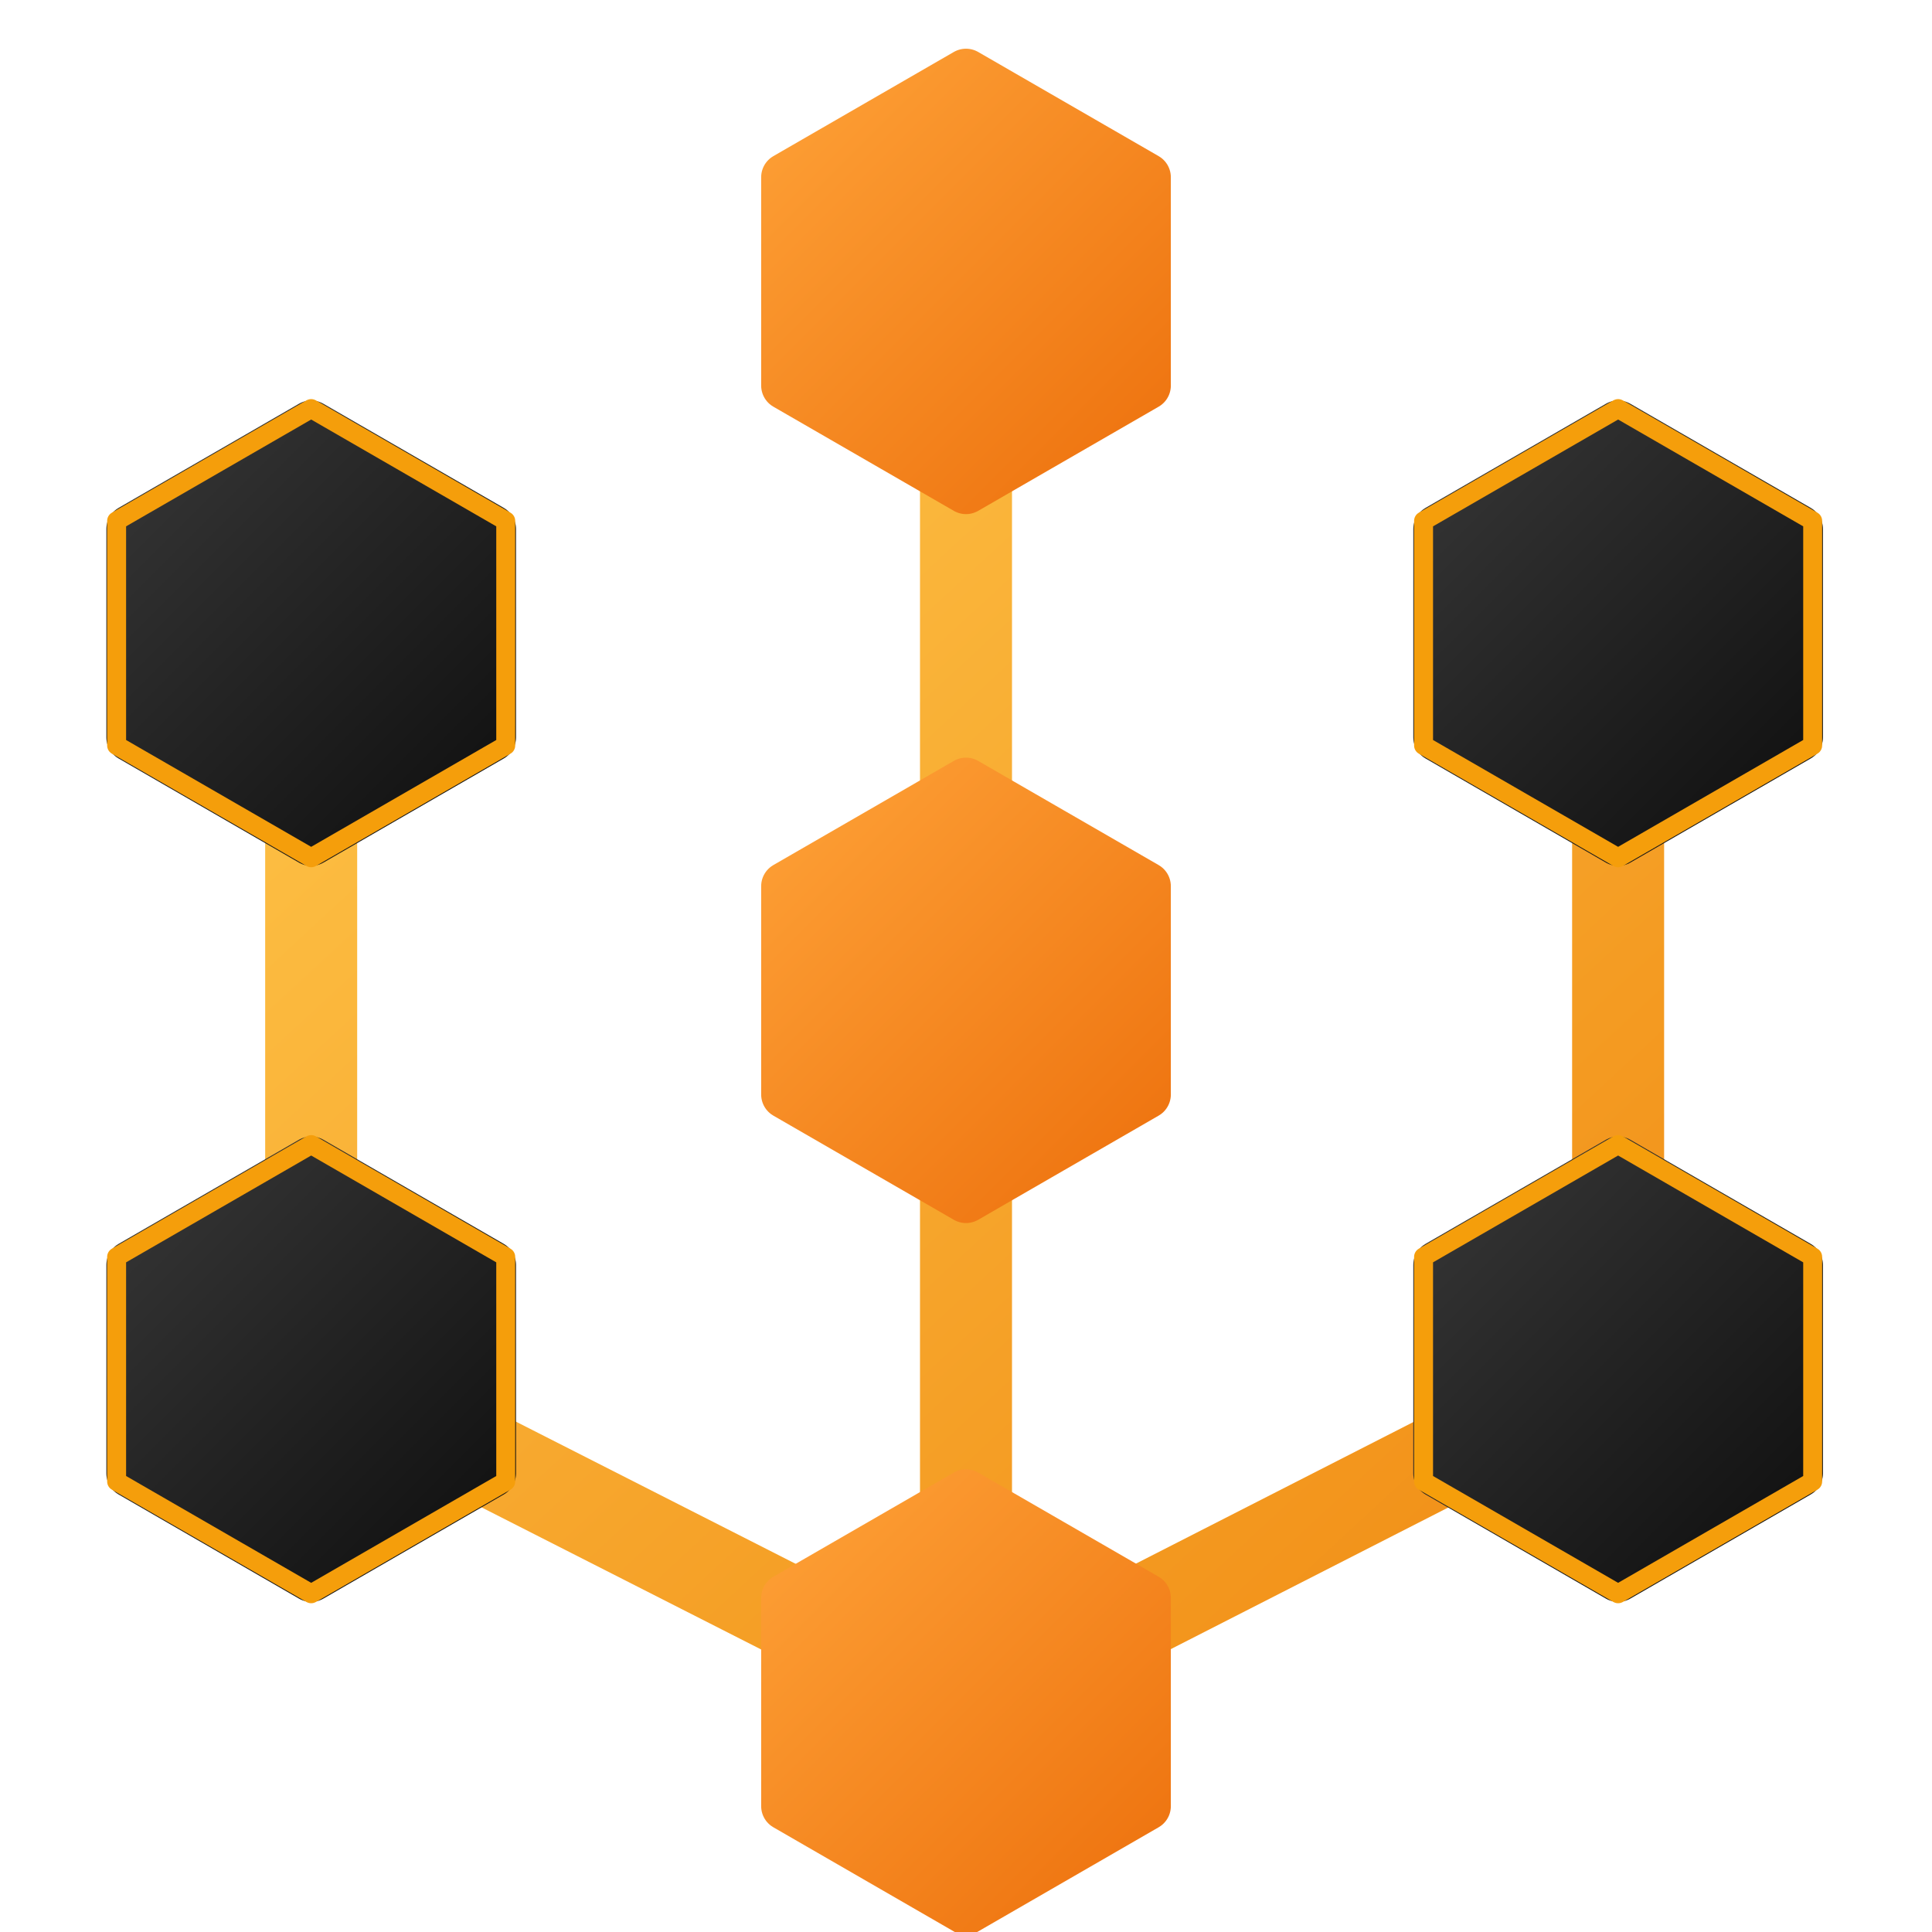
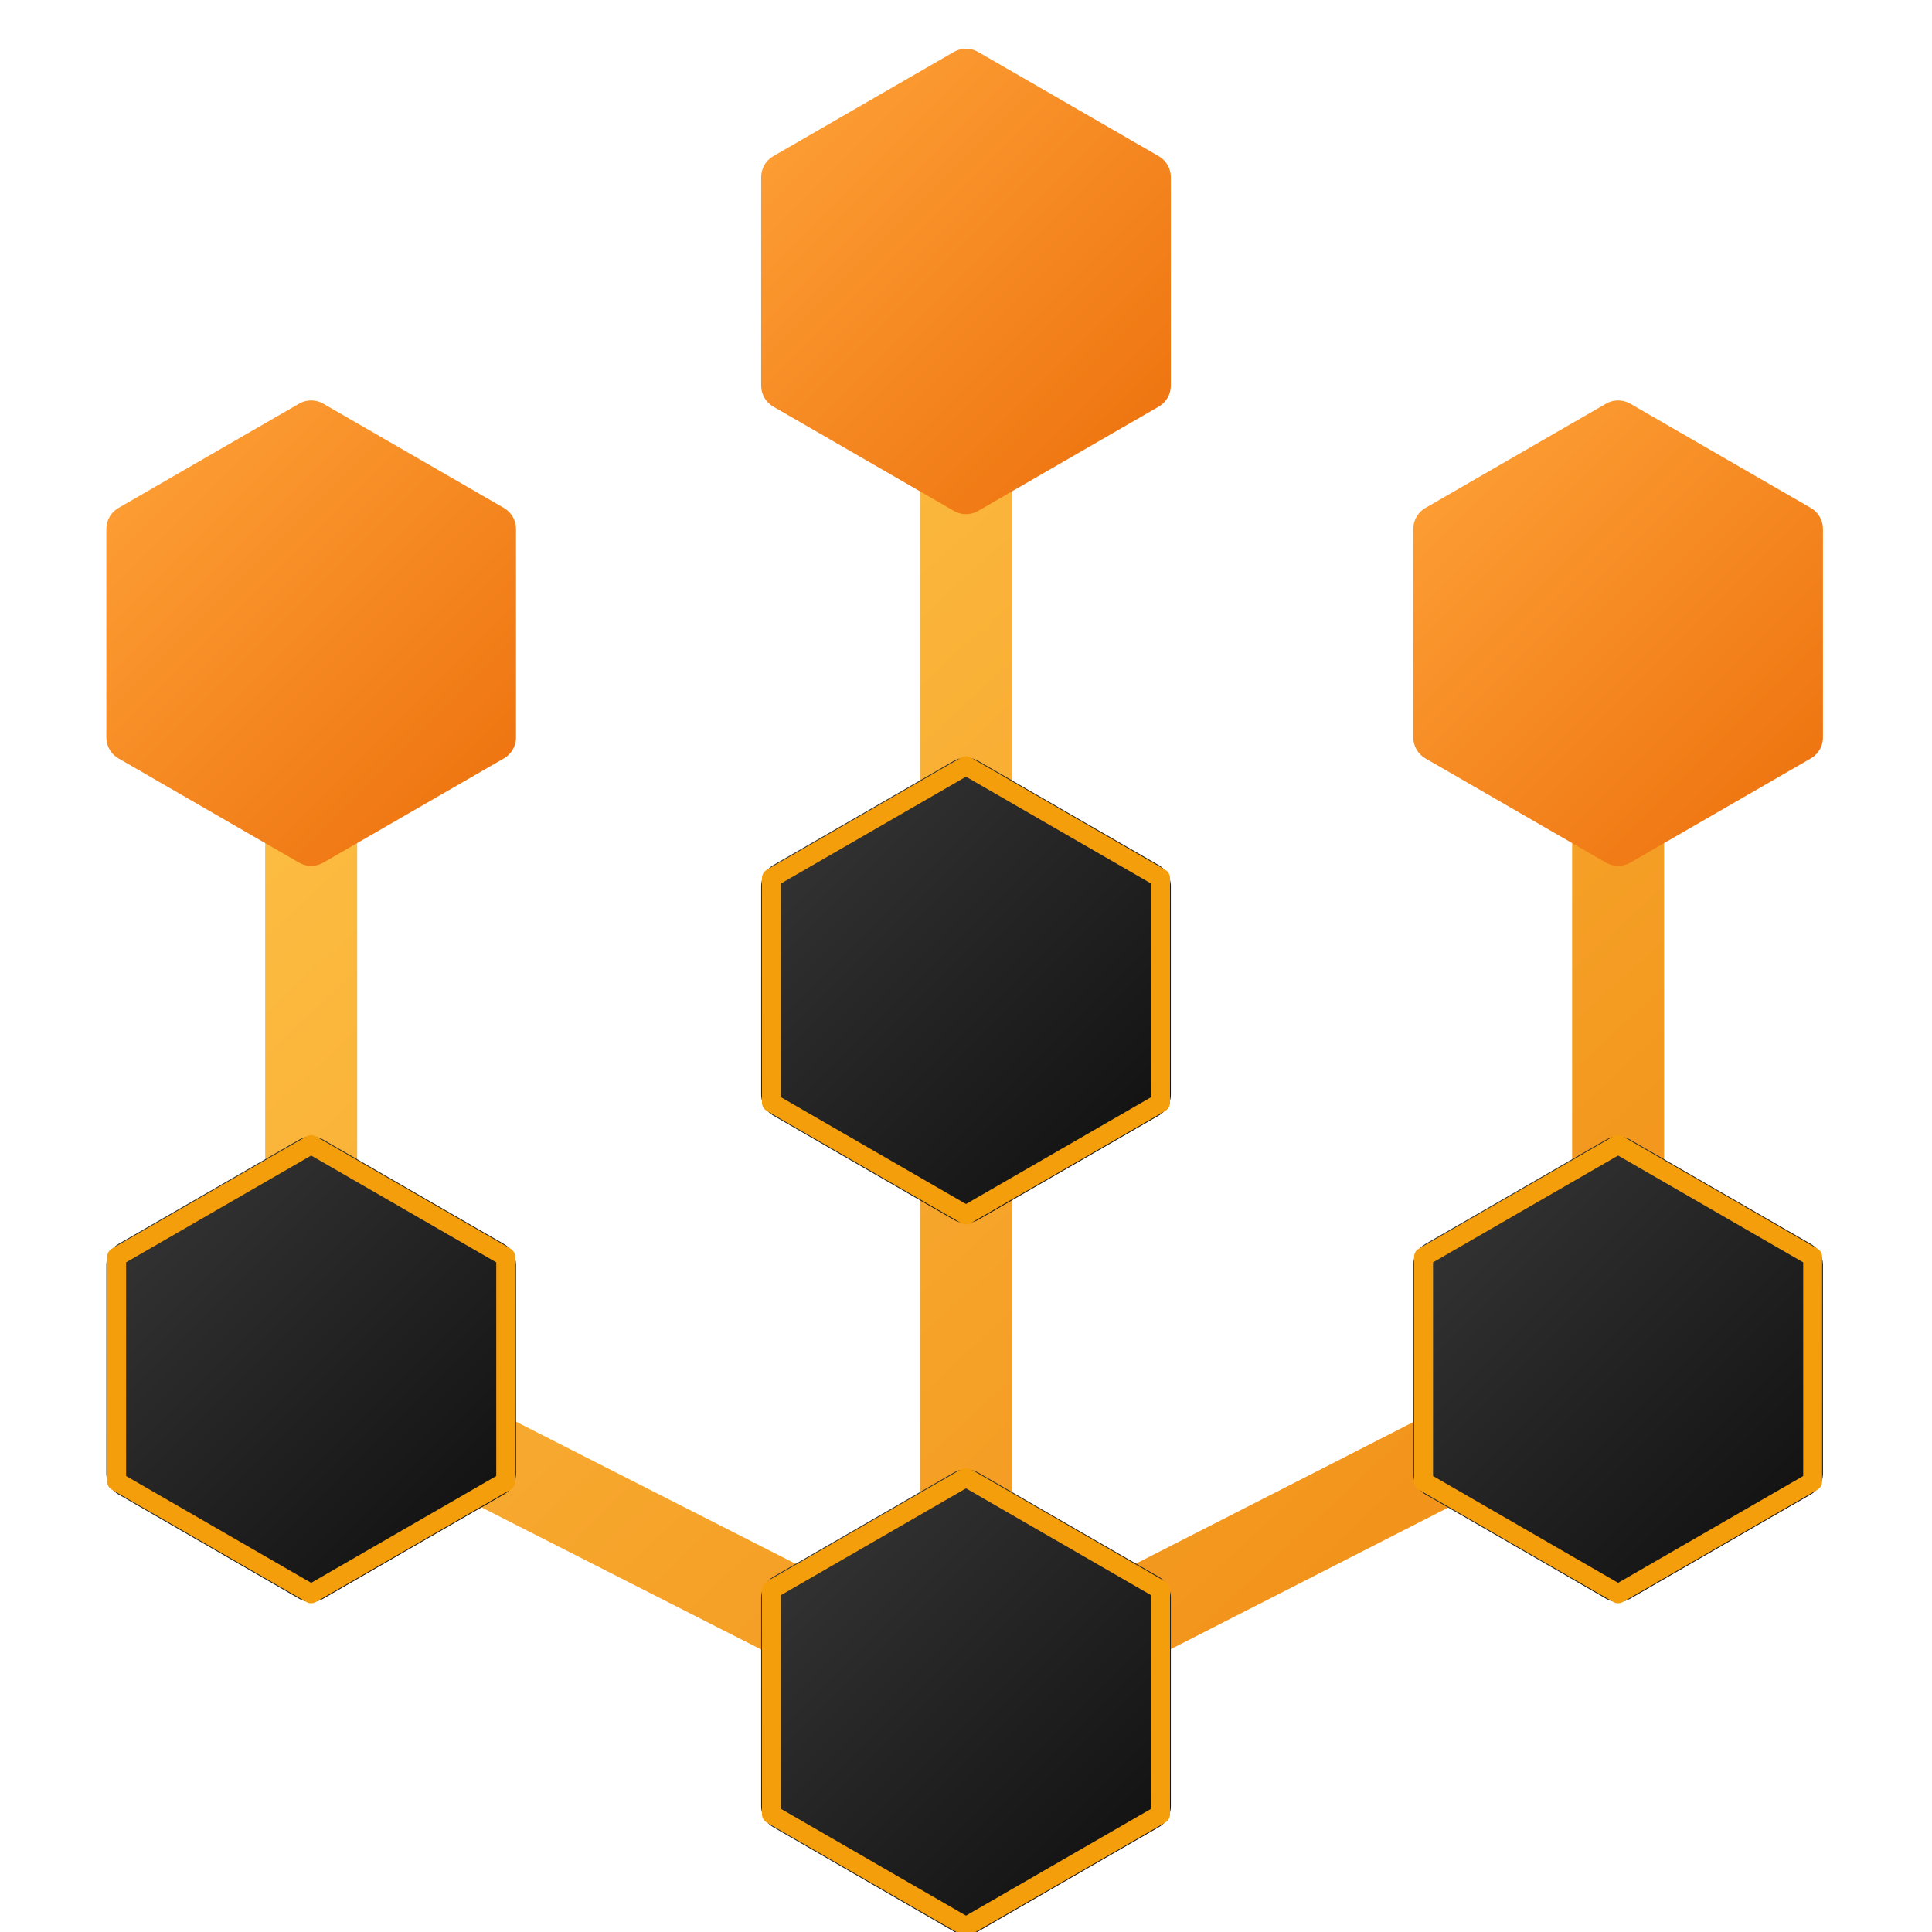
<svg xmlns="http://www.w3.org/2000/svg" role="img" aria-label="Kaalera" viewBox="88 66 714 714">
  <defs>
    <linearGradient id="ktl" gradientUnits="userSpaceOnUse" x1="117" y1="214" x2="289" y2="386">
-       <stop offset="0" stop-color="#3a3a3a" />
-       <stop offset="1" stop-color="#0b0b0b" />
+       <stop offset="0" stop-color="#ffa53a" />
+       <stop offset="1" stop-color="#ec6d0a" />
    </linearGradient>
    <linearGradient id="kbl" gradientUnits="userSpaceOnUse" x1="117" y1="486" x2="289" y2="658">
      <stop offset="0" stop-color="#3a3a3a" />
      <stop offset="1" stop-color="#0b0b0b" />
    </linearGradient>
    <linearGradient id="ktc" gradientUnits="userSpaceOnUse" x1="359" y1="84" x2="531" y2="256">
      <stop offset="0" stop-color="#ffa53a" />
      <stop offset="1" stop-color="#ec6d0a" />
    </linearGradient>
    <linearGradient id="kmc" gradientUnits="userSpaceOnUse" x1="359" y1="346" x2="531" y2="518">
+       <stop offset="0" stop-color="#3a3a3a" />
+       <stop offset="1" stop-color="#0b0b0b" />
+     </linearGradient>
+     <linearGradient id="kbc" gradientUnits="userSpaceOnUse" x1="359" y1="609" x2="531" y2="781">
+       <stop offset="0" stop-color="#3a3a3a" />
+       <stop offset="1" stop-color="#0b0b0b" />
+     </linearGradient>
+     <linearGradient id="ktr" gradientUnits="userSpaceOnUse" x1="600" y1="214" x2="772" y2="386">
      <stop offset="0" stop-color="#ffa53a" />
      <stop offset="1" stop-color="#ec6d0a" />
-     </linearGradient>
-     <linearGradient id="kbc" gradientUnits="userSpaceOnUse" x1="359" y1="609" x2="531" y2="781">
-       <stop offset="0" stop-color="#ffa53a" />
-       <stop offset="1" stop-color="#ec6d0a" />
-     </linearGradient>
-     <linearGradient id="ktr" gradientUnits="userSpaceOnUse" x1="600" y1="214" x2="772" y2="386">
-       <stop offset="0" stop-color="#3a3a3a" />
-       <stop offset="1" stop-color="#0b0b0b" />
    </linearGradient>
    <linearGradient id="kbr" gradientUnits="userSpaceOnUse" x1="600" y1="486" x2="772" y2="658">
      <stop offset="0" stop-color="#3a3a3a" />
      <stop offset="1" stop-color="#0b0b0b" />
    </linearGradient>
    <linearGradient id="kbar" gradientUnits="userSpaceOnUse" x1="200" y1="170" x2="690" y2="700">
      <stop offset="0" stop-color="#ffc94d" />
      <stop offset="1" stop-color="#f08a12" />
    </linearGradient>
  </defs>
  <g stroke="url(#kbar)" stroke-width="34" stroke-linecap="round">
    <line x1="203" y1="300" x2="203" y2="572" />
    <line x1="445" y1="170" x2="445" y2="432" />
    <line x1="445" y1="432" x2="445" y2="695" />
    <line x1="686" y1="300" x2="686" y2="572" />
    <line x1="203" y1="572" x2="445" y2="695" />
    <line x1="686" y1="572" x2="445" y2="695" />
  </g>
  <g class="piece p1" stroke-width="18" stroke-linejoin="round">
    <polygon points="203.0,223.0 269.7,261.5 269.7,338.5 203.0,377.0 136.3,338.5 136.3,261.5" fill="url(#ktl)" stroke="url(#ktl)" />
-     <polygon points="203.0,217.0 274.9,258.5 274.9,341.5 203.0,383.0 131.1,341.5 131.1,258.5" fill="none" stroke="#f59e0b" stroke-width="7" />
    <polygon points="203.0,495.0 269.7,533.5 269.7,610.5 203.0,649.0 136.3,610.5 136.3,533.5" fill="url(#kbl)" stroke="url(#kbl)" />
    <polygon points="203.0,489.0 274.9,530.5 274.9,613.5 203.0,655.0 131.1,613.5 131.1,530.5" fill="none" stroke="#f59e0b" stroke-width="7" />
  </g>
  <g class="piece p2" stroke-width="18" stroke-linejoin="round">
    <polygon points="445.0,93.0 511.7,131.5 511.7,208.5 445.0,247.0 378.3,208.5 378.3,131.5" fill="url(#ktc)" stroke="url(#ktc)" />
    <polygon points="445.0,355.0 511.7,393.5 511.7,470.5 445.0,509.0 378.3,470.5 378.3,393.5" fill="url(#kmc)" stroke="url(#kmc)" />
+     <polygon points="445.0,349.0 516.9,390.5 516.9,473.5 445.0,515.0 373.1,473.5 373.1,390.5" fill="none" stroke="#f59e0b" stroke-width="7" />
    <polygon points="445.0,618.0 511.7,656.5 511.7,733.5 445.0,772.0 378.3,733.5 378.3,656.5" fill="url(#kbc)" stroke="url(#kbc)" />
+     <polygon points="445.0,612.0 516.9,653.5 516.9,736.5 445.0,778.0 373.1,736.5 373.1,653.5" fill="none" stroke="#f59e0b" stroke-width="7" />
  </g>
  <g class="piece p3" stroke-width="18" stroke-linejoin="round">
    <polygon points="686.0,223.0 752.7,261.5 752.7,338.5 686.0,377.0 619.3,338.5 619.3,261.5" fill="url(#ktr)" stroke="url(#ktr)" />
-     <polygon points="686.0,217.0 757.9,258.5 757.9,341.5 686.0,383.0 614.1,341.5 614.1,258.5" fill="none" stroke="#f59e0b" stroke-width="7" />
    <polygon points="686.0,495.0 752.7,533.5 752.7,610.5 686.0,649.0 619.3,610.5 619.3,533.5" fill="url(#kbr)" stroke="url(#kbr)" />
    <polygon points="686.0,489.0 757.9,530.5 757.9,613.5 686.0,655.0 614.1,613.5 614.1,530.5" fill="none" stroke="#f59e0b" stroke-width="7" />
  </g>
</svg>
